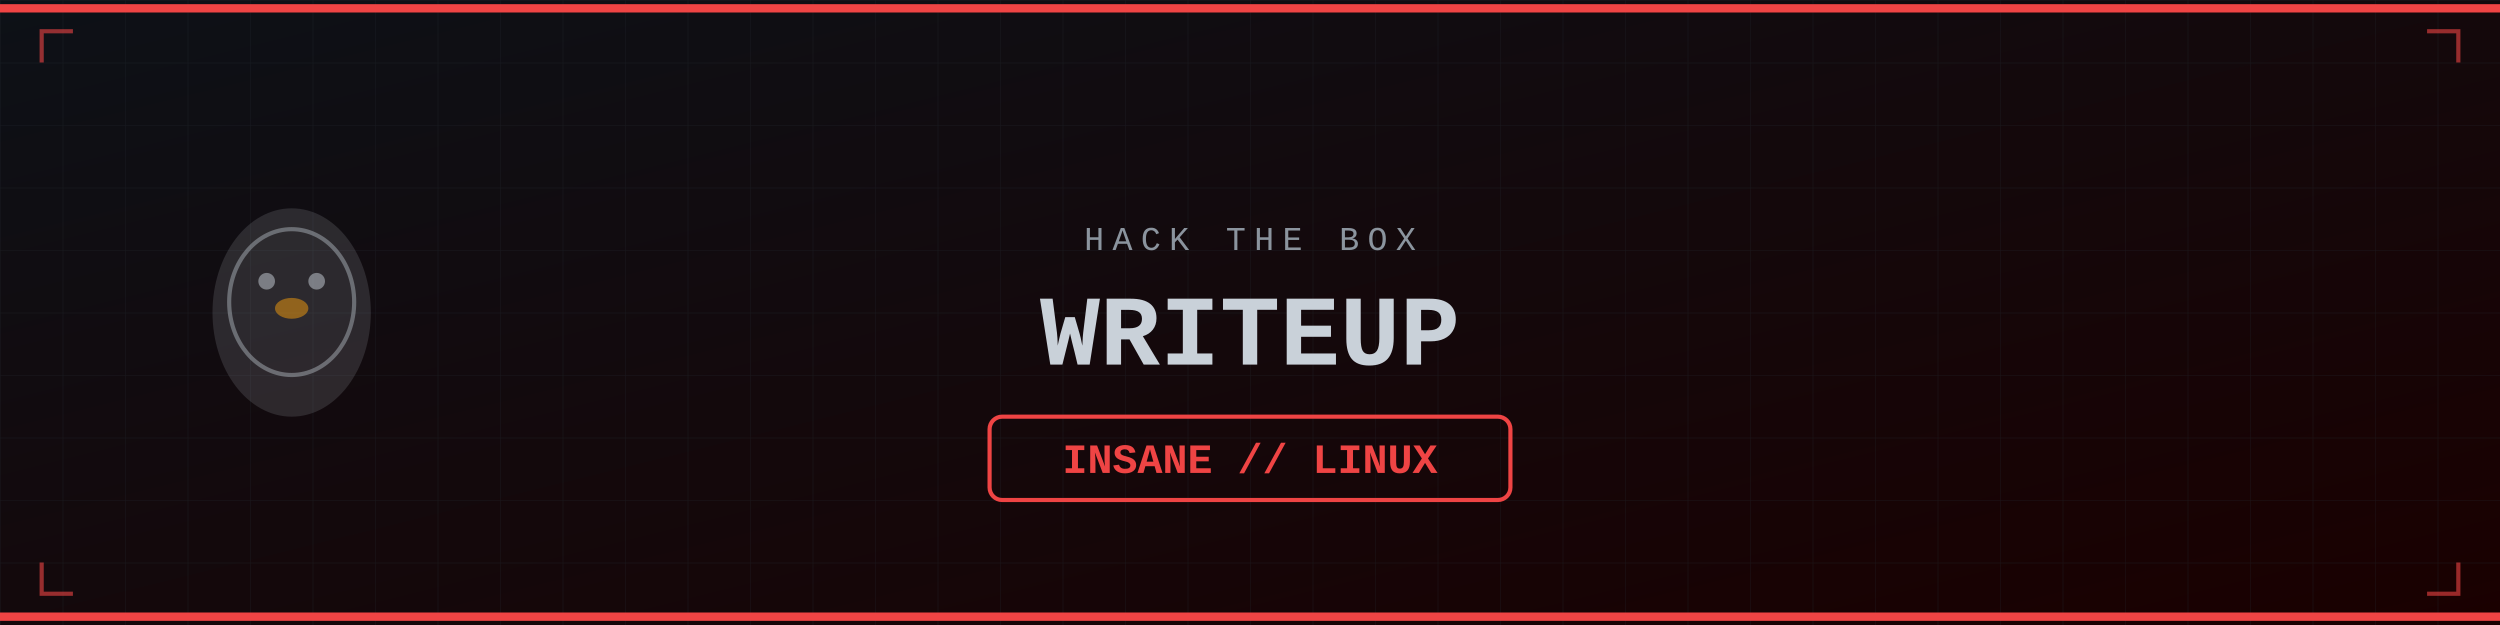
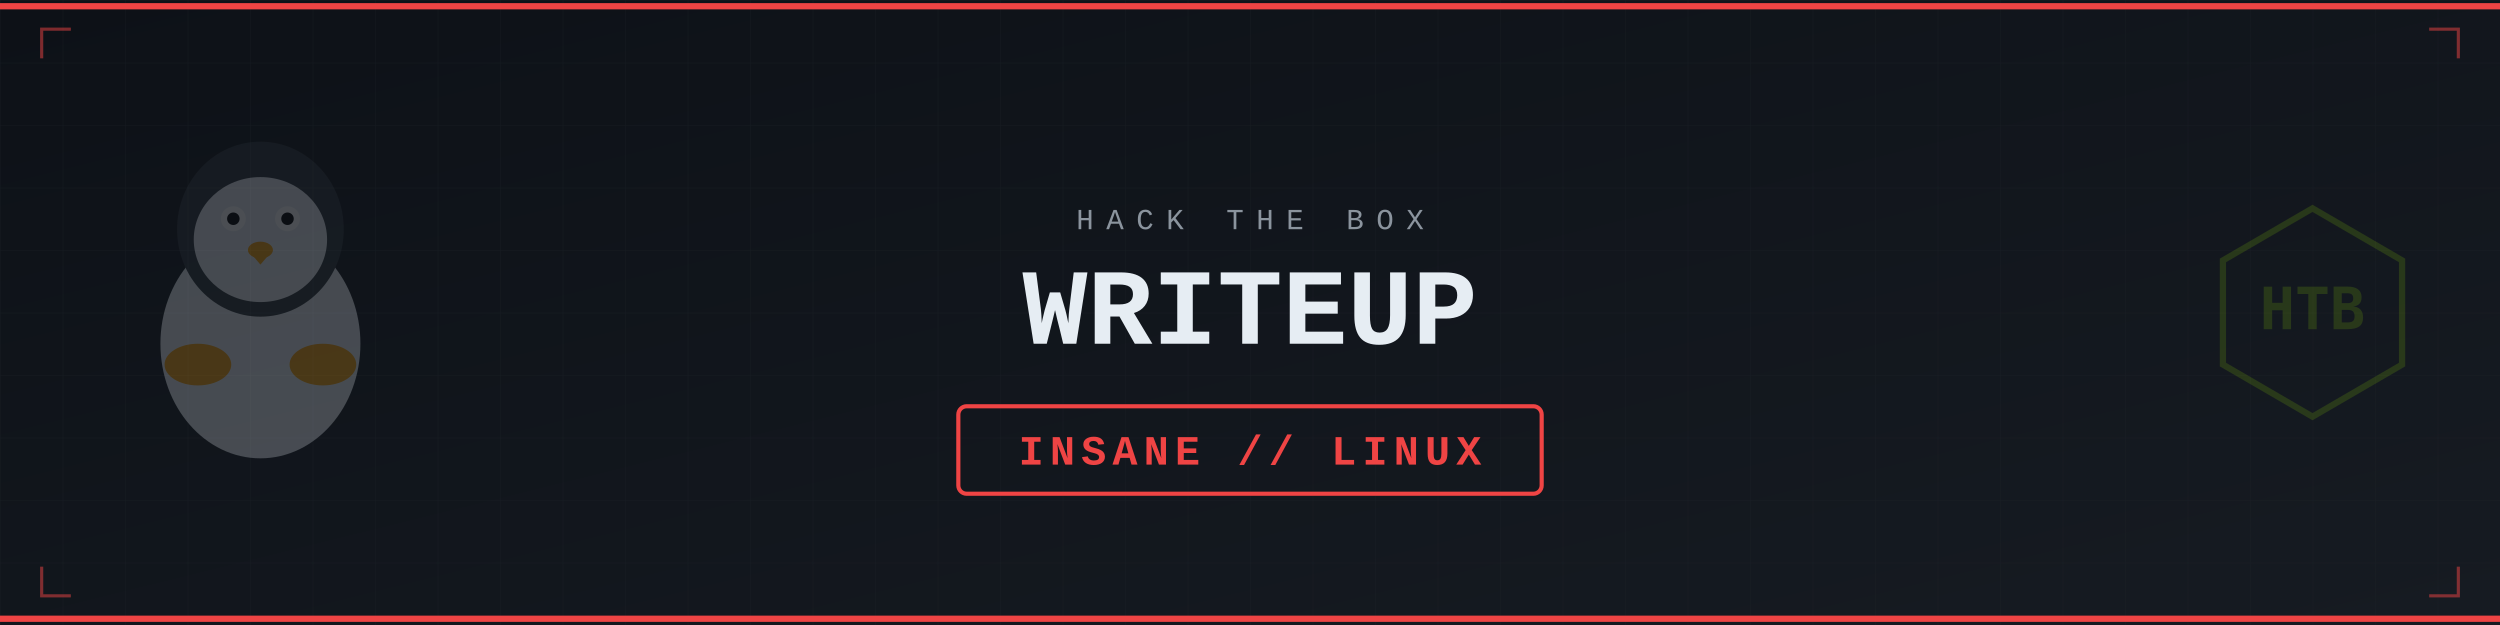
<svg xmlns="http://www.w3.org/2000/svg" viewBox="0 0 1200 300" width="1200" height="300">
  <defs>
    <linearGradient id="bg" x1="0%" y1="0%" x2="100%" y2="100%">
      <stop offset="0%" style="stop-color:#0d1117" />
-       <stop offset="100%" style="stop-color:#1a0000" />
+       <stop offset="100%" style="stop-color:#161b22" />
    </linearGradient>
    <pattern id="grid" width="30" height="30" patternUnits="userSpaceOnUse">
      <path d="M 30 0 L 0 0 0 30" fill="none" stroke="#21262d" stroke-width="0.5" />
    </pattern>
  </defs>
  <rect width="1200" height="300" fill="url(#bg)" />
-   <rect width="1200" height="300" fill="url(#grid)" opacity="0.5" />
-   <line x1="0" y1="4" x2="1200" y2="4" stroke="#ef4444" stroke-width="4" />
-   <line x1="0" y1="296" x2="1200" y2="296" stroke="#ef4444" stroke-width="4" />
-   <g transform="translate(80, 80)">
-     <ellipse cx="60" cy="70" rx="38" ry="50" fill="#c9d1d9" opacity="0.15" />
-     <ellipse cx="60" cy="65" rx="30" ry="35" fill="none" stroke="#c9d1d9" stroke-width="2" opacity="0.4" />
-     <circle cx="48" cy="55" r="4" fill="#c9d1d9" opacity="0.5" />
-     <circle cx="72" cy="55" r="4" fill="#c9d1d9" opacity="0.5" />
-     <ellipse cx="60" cy="68" rx="8" ry="5" fill="#f59e0b" opacity="0.5" />
+   <rect width="1200" height="300" fill="url(#grid)" opacity="0.4" />
+   <line x1="0" y1="3" x2="1200" y2="3" stroke="#ef4444" stroke-width="3" />
+   <line x1="0" y1="297" x2="1200" y2="297" stroke="#ef4444" stroke-width="3" />
+   <g transform="translate(70, 55)" opacity="0.25">
+     <ellipse cx="55" cy="110" rx="48" ry="55" fill="#e6edf3" />
+     <ellipse cx="55" cy="55" rx="40" ry="42" fill="#2d333b" />
+     <ellipse cx="55" cy="60" rx="32" ry="30" fill="#e6edf3" />
+     <circle cx="42" cy="50" r="6" fill="#fff" />
+     <circle cx="42" cy="50" r="3" fill="#000" />
+     <circle cx="68" cy="50" r="6" fill="#fff" />
+     <circle cx="68" cy="50" r="3" fill="#000" />
+     <ellipse cx="55" cy="65" rx="6" ry="4" fill="#f59e0b" />
+     <path d="M49 65 L55 72 L61 65" fill="#f59e0b" />
+     <ellipse cx="25" cy="120" rx="16" ry="10" fill="#f59e0b" />
+     <ellipse cx="85" cy="120" rx="16" ry="10" fill="#f59e0b" />
  </g>
-   <text x="600" y="120" font-family="'Courier New', monospace" font-size="16" fill="#8b949e" text-anchor="middle" letter-spacing="4">HACK THE BOX</text>
-   <text x="600" y="175" font-family="'Courier New', monospace" font-size="48" fill="#c9d1d9" text-anchor="middle" font-weight="bold">WRITEUP</text>
-   <rect x="475" y="200" width="250" height="40" rx="6" fill="none" stroke="#ef4444" stroke-width="2" />
-   <text x="600" y="227" font-family="'Courier New', monospace" font-size="20" fill="#ef4444" text-anchor="middle" font-weight="bold">INSANE // LINUX</text>
-   <path d="M 20 30 L 20 15 L 35 15" fill="none" stroke="#ef4444" stroke-width="2" opacity="0.6" />
-   <path d="M 1180 30 L 1180 15 L 1165 15" fill="none" stroke="#ef4444" stroke-width="2" opacity="0.6" />
-   <path d="M 20 270 L 20 285 L 35 285" fill="none" stroke="#ef4444" stroke-width="2" opacity="0.6" />
-   <path d="M 1180 270 L 1180 285 L 1165 285" fill="none" stroke="#ef4444" stroke-width="2" opacity="0.6" />
+   <g transform="translate(1060, 100)" opacity="0.15">
+     <polygon points="50,0 93,25 93,75 50,100 7,75 7,25" fill="none" stroke="#9fef00" stroke-width="3" />
+     <text x="50" y="58" font-family="monospace" font-size="28" fill="#9fef00" text-anchor="middle" font-weight="bold">HTB</text>
+   </g>
+   <text x="600" y="110" font-family="'Courier New', monospace" font-size="14" fill="#8b949e" text-anchor="middle" letter-spacing="6">HACK THE BOX</text>
+   <text x="600" y="165" font-family="'Courier New', monospace" font-size="52" fill="#e6edf3" text-anchor="middle" font-weight="bold">WRITEUP</text>
+   <rect x="460" y="195" width="280" height="42" rx="4" fill="none" stroke="#ef4444" stroke-width="2" />
+   <text x="600" y="223" font-family="'Courier New', monospace" font-size="20" fill="#ef4444" text-anchor="middle" font-weight="bold" letter-spacing="3">INSANE // LINUX</text>
+   <path d="M 20 28 L 20 14 L 34 14" fill="none" stroke="#ef4444" stroke-width="1.5" opacity="0.5" />
+   <path d="M 1180 28 L 1180 14 L 1166 14" fill="none" stroke="#ef4444" stroke-width="1.5" opacity="0.5" />
+   <path d="M 20 272 L 20 286 L 34 286" fill="none" stroke="#ef4444" stroke-width="1.5" opacity="0.5" />
+   <path d="M 1180 272 L 1180 286 L 1166 286" fill="none" stroke="#ef4444" stroke-width="1.5" opacity="0.5" />
</svg>
